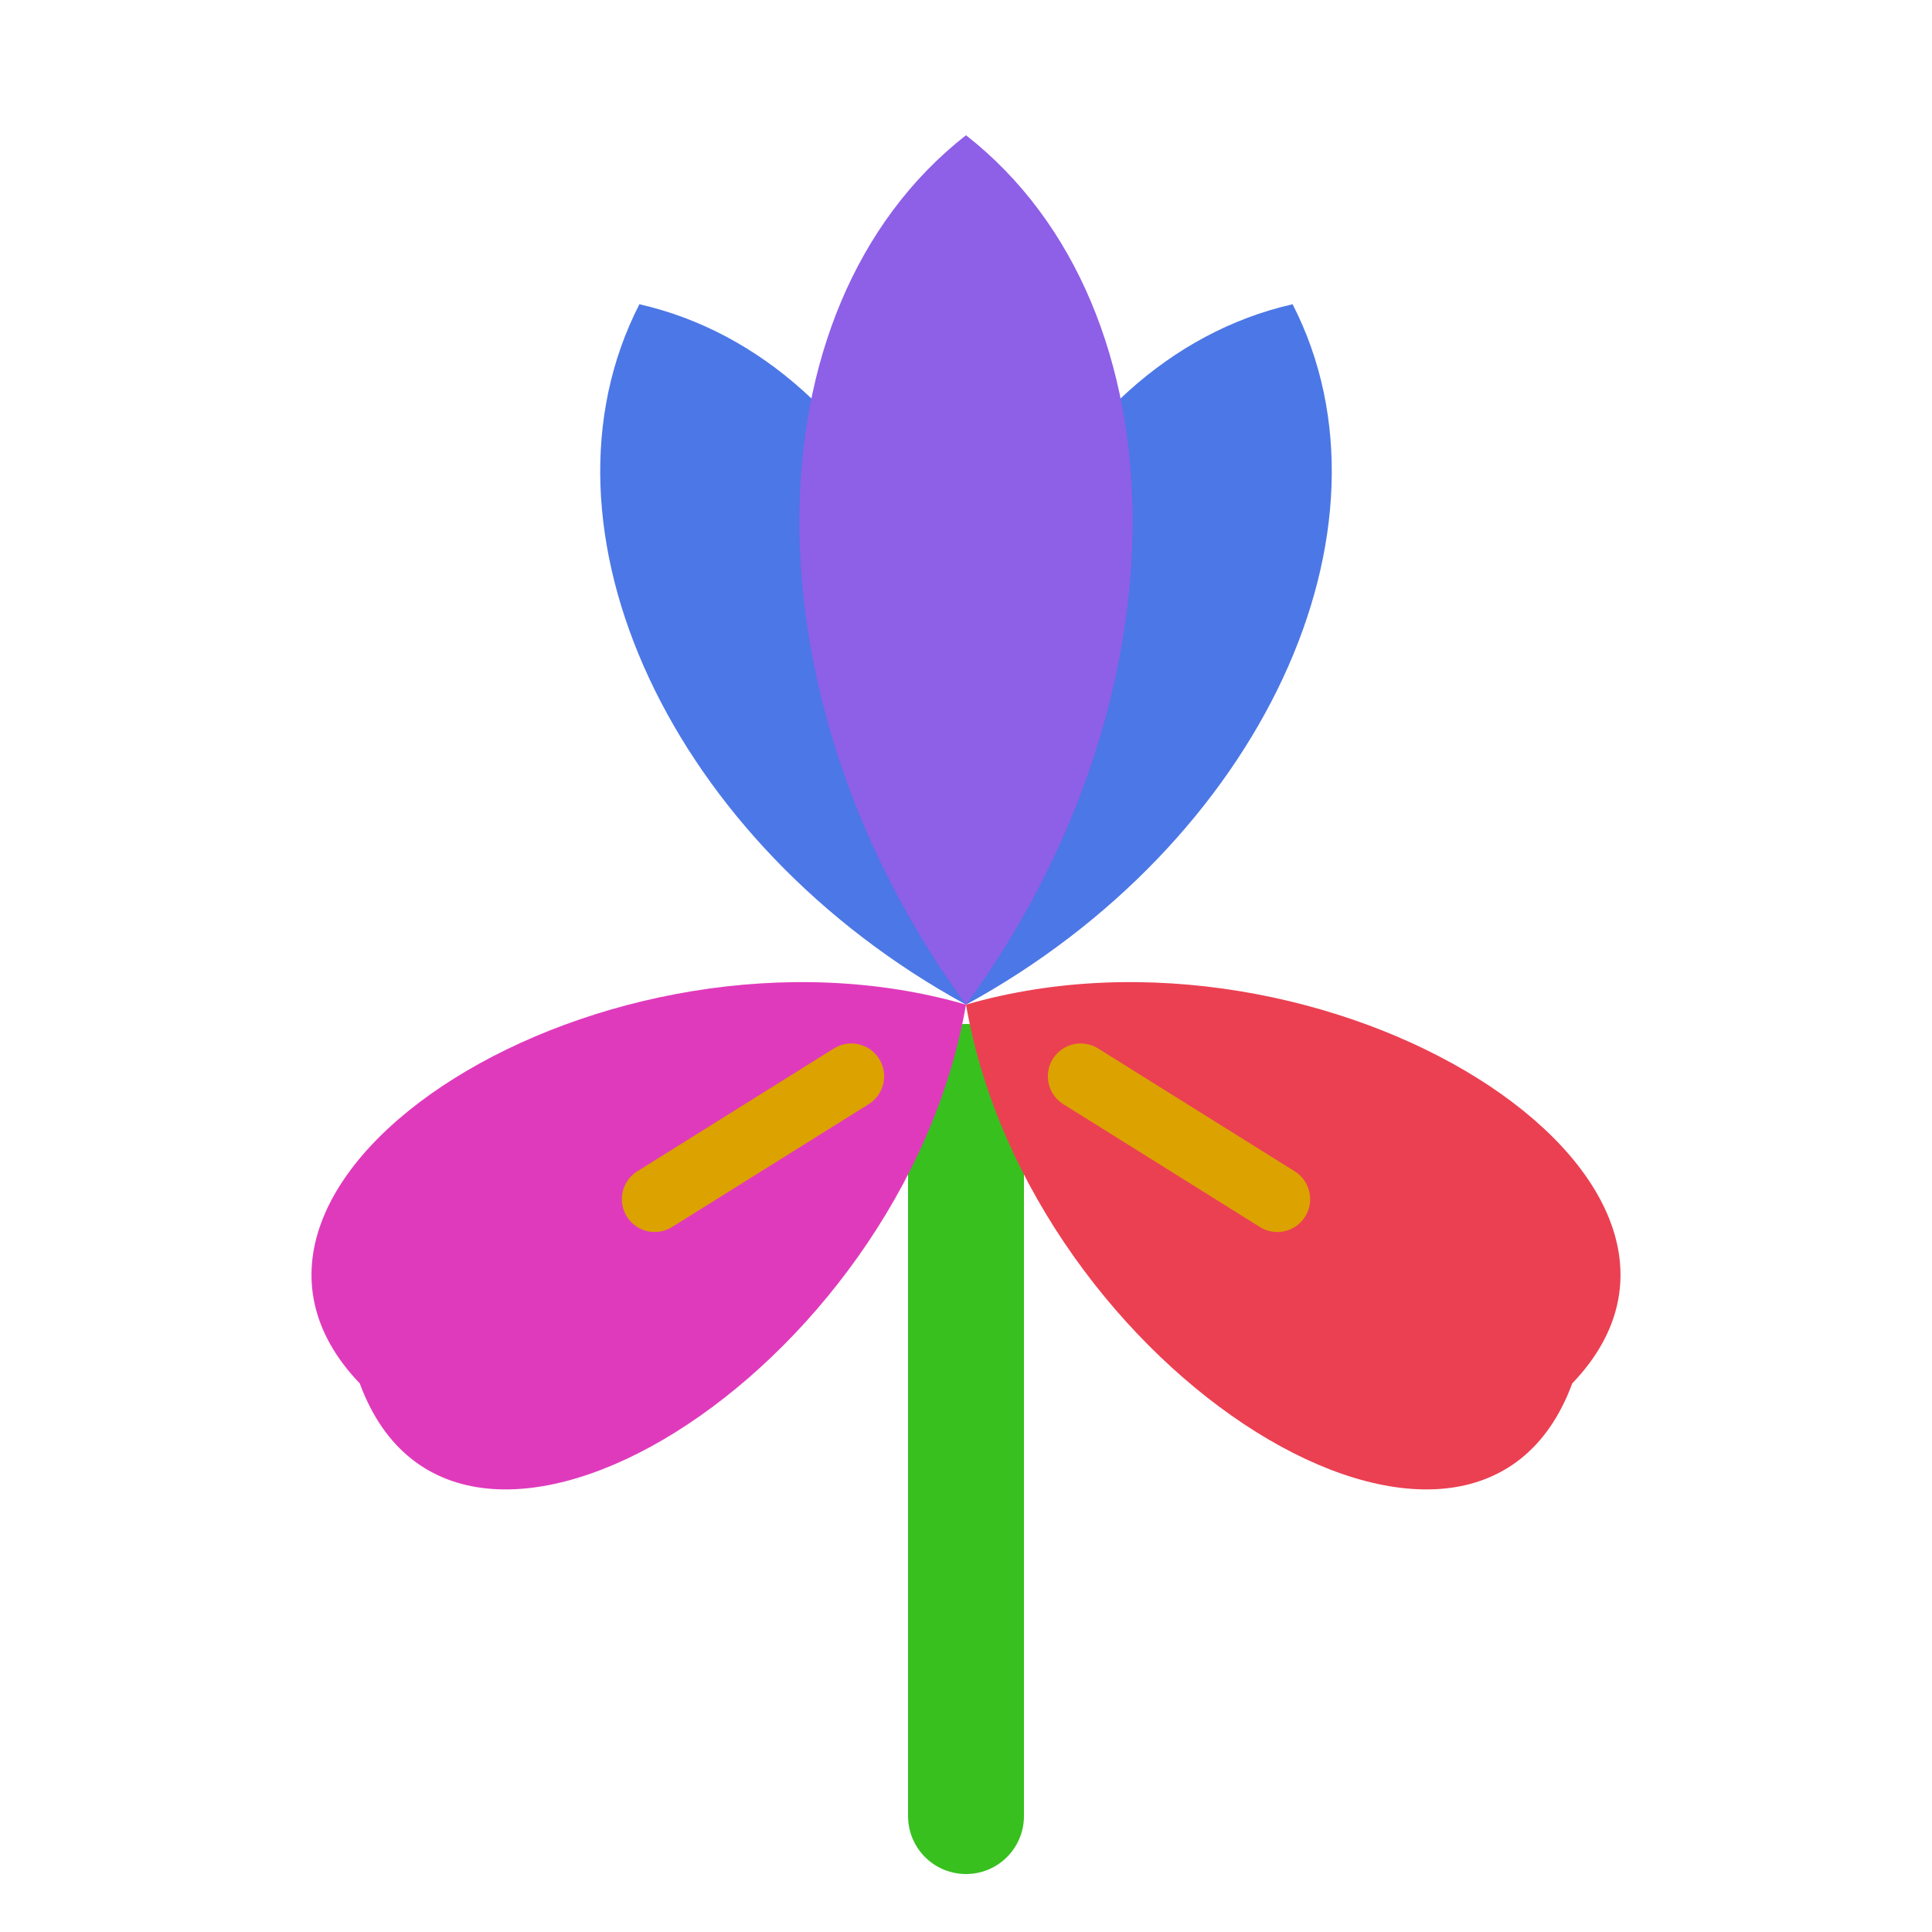
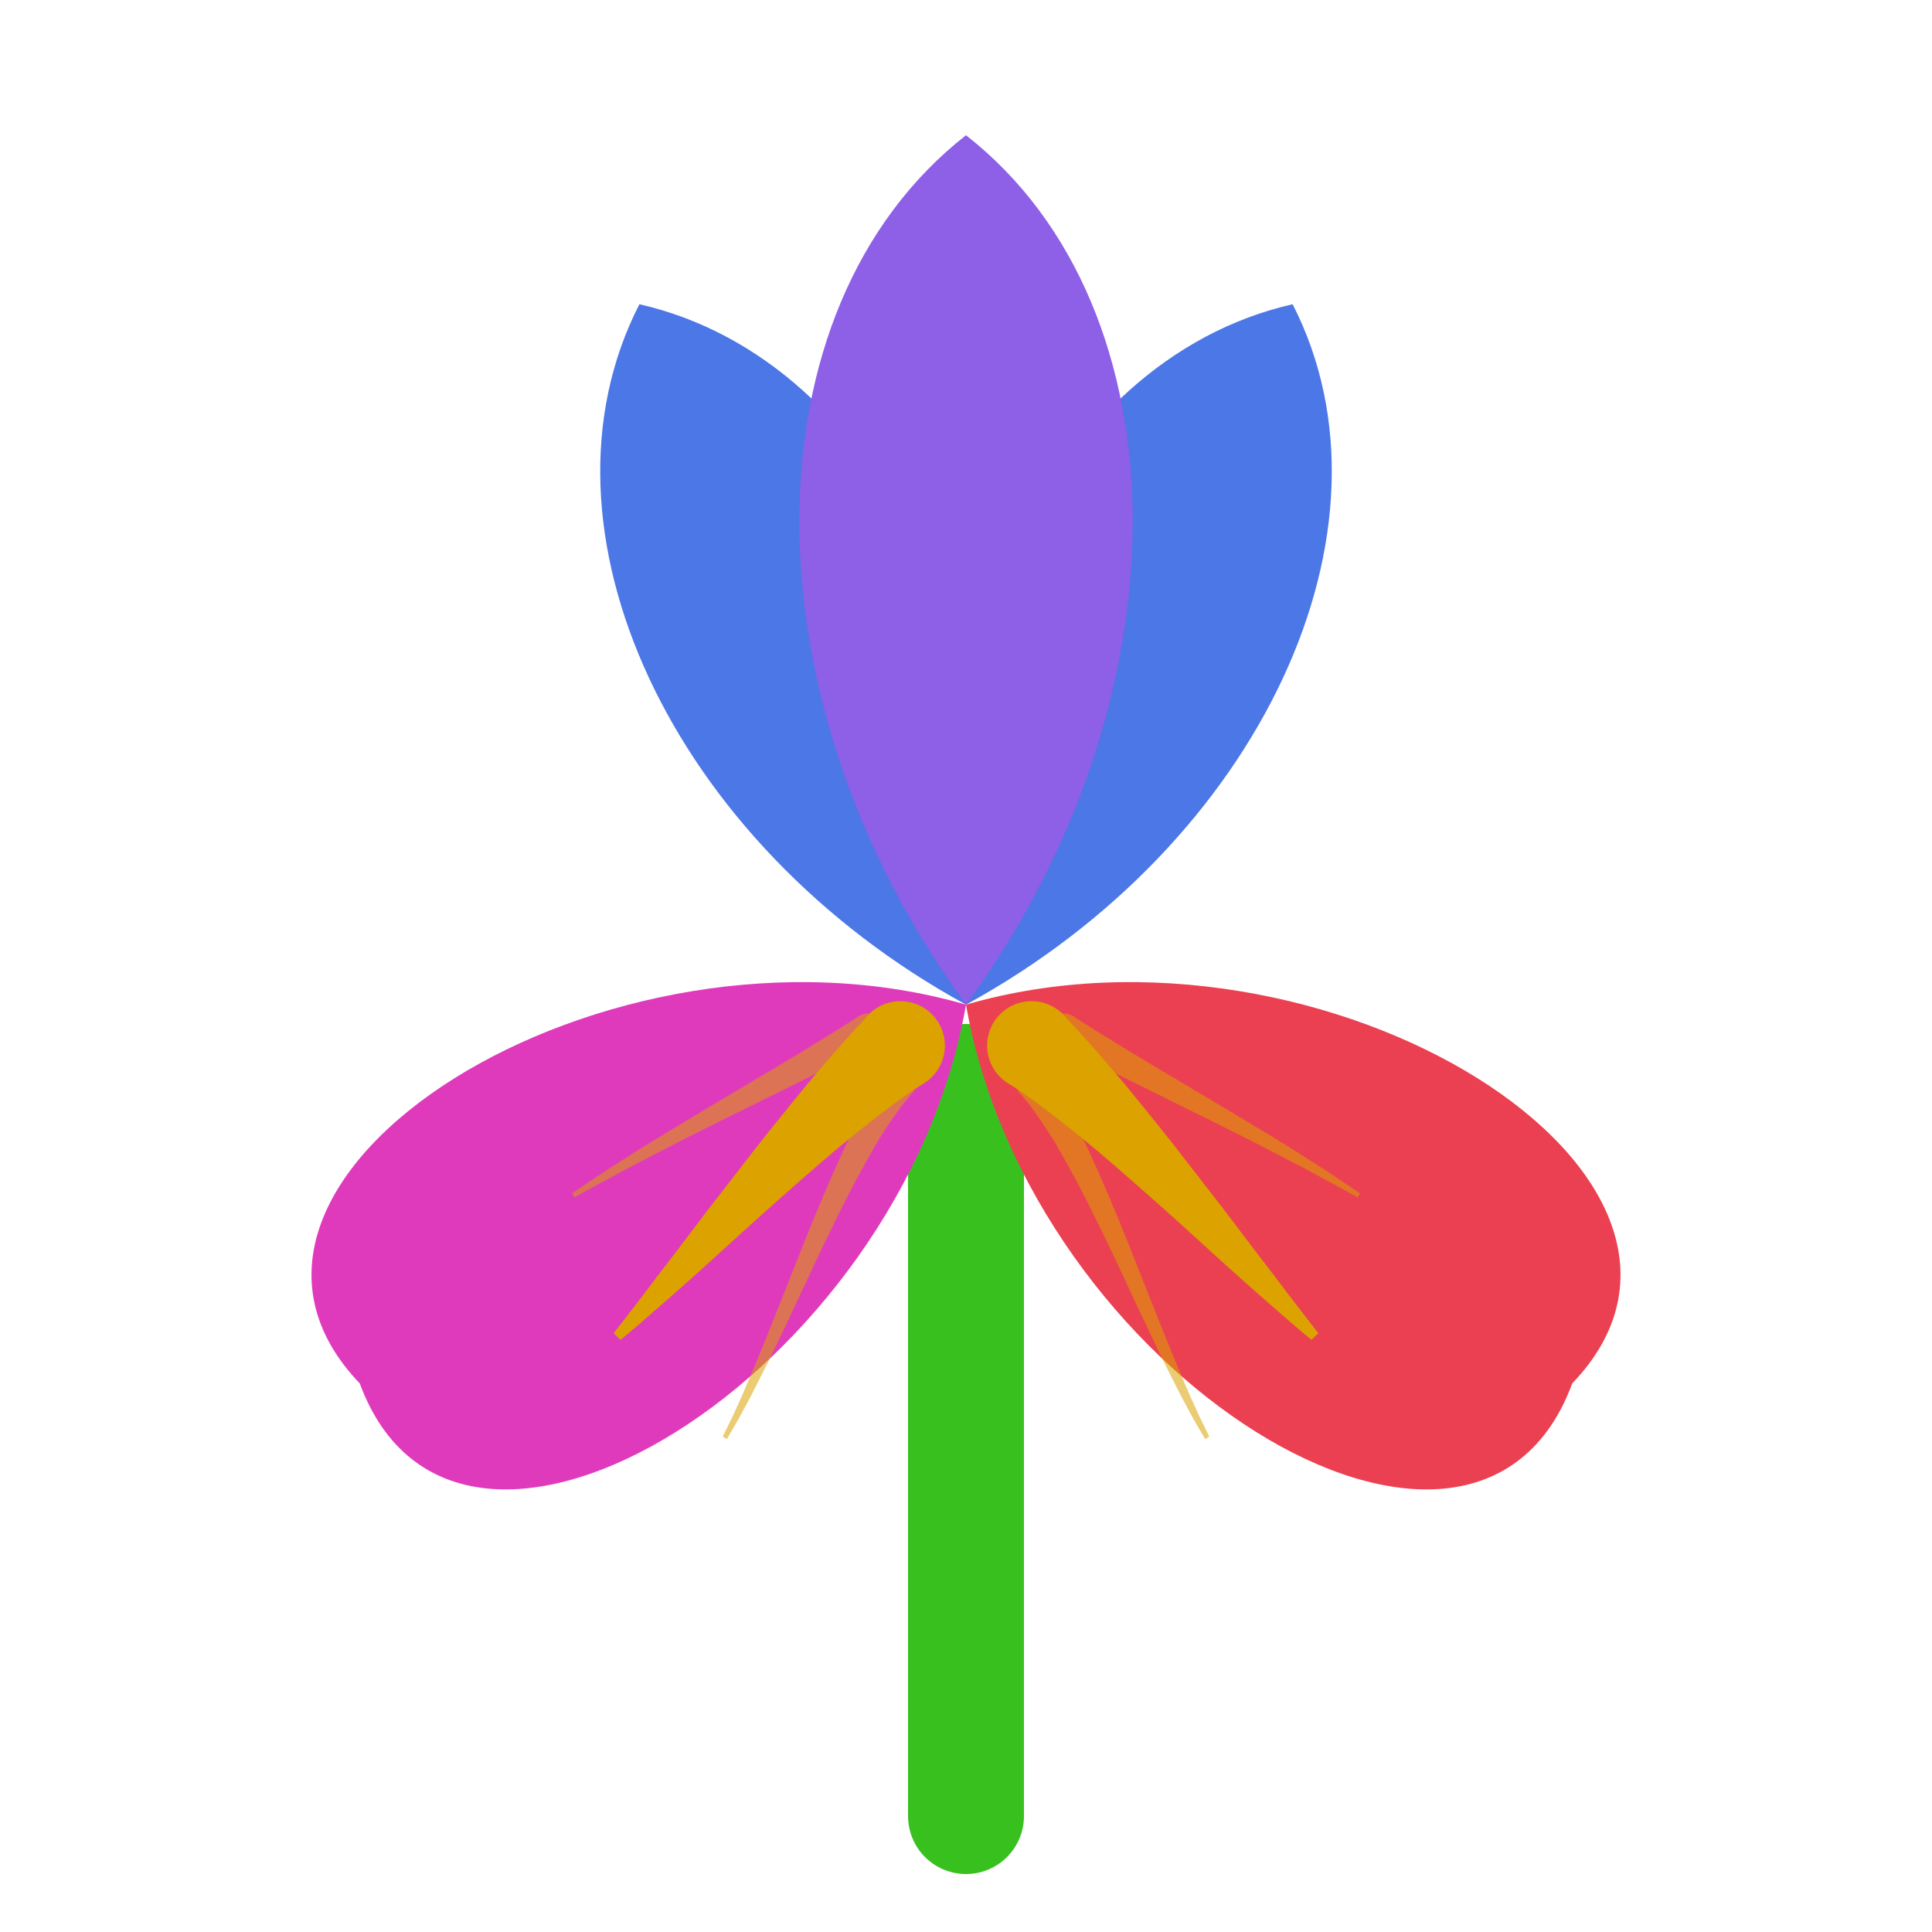
<svg xmlns="http://www.w3.org/2000/svg" viewBox="0 0 100 100">
  <path d="M50 56 V94" fill="none" stroke="#38C01F" stroke-width="6" stroke-linecap="round" />
  <g transform="translate(50 52) rotate(122)">
    <path d="M0 0 C-14.4 -12.9 -14.4 -40.0 0 -37 C14.4 -40.0 14.4 -12.9 0 0 Z" fill="#EB4052" />
-     <path d="M0 -7 V-19" fill="none" stroke="#DBA200" stroke-width="3.4" stroke-linecap="round" />
+     <g fill="#DBA200">
+       <path d="M2.28 -3.70 L2.31 -4.77 L2.38 -5.91 L2.49 -7.11 L2.63 -8.37 L2.80 -9.67 L3.00 -11.01 L3.22 -12.37 L3.45 -13.75 L3.69 -15.14 L3.94 -16.53 L4.19 -17.90 L4.43 -19.26 L4.66 -20.60 L4.87 -21.90 L5.07 -23.15 L5.24 -24.36 L4.76 -24.48 L4.34 -23.34 L3.90 -22.16 L3.43 -20.93 L2.96 -19.67 L2.47 -18.38 L1.97 -17.07 L1.48 -15.74 L0.99 -14.41 L0.50 -13.08 L0.03 -11.76 L-0.42 -10.45 L-0.86 -9.16 L-1.26 -7.90 L-1.64 -6.66 L-1.98 -5.46 L-2.28 -4.30 Z" />
+       <circle cx="0.00" cy="-4.00" r="2.30" />
+     </g>
+     <g fill="#DBA200" opacity="0.55">
+       <path d="M-0.77 -5.03 L-0.85 -5.96 L-0.94 -6.94 L-1.04 -7.96 L-1.14 -9.02 L-1.25 -10.12 L-1.36 -11.24 L-1.47 -12.38 L-1.59 -13.53 L-1.70 -14.70 L-1.81 -15.86 L-1.91 -17.01 L-2.00 -18.15 L-2.09 -19.28 L-2.16 -20.37 L-2.23 -21.44 L-2.28 -22.47 L-2.52 -22.47 L-2.56 -21.44 L-2.59 -20.36 L-2.60 -19.26 L-2.61 -18.13 L-2.60 -16.98 L-2.58 -15.82 L-2.56 -14.65 L-2.54 -13.48 L-2.51 -12.32 L-2.49 -11.17 L-2.46 -10.05 L-2.44 -8.95 L-2.43 -7.88 L-2.42 -6.86 L-2.42 -5.89 L-2.43 -4.97 Z" />
+       <circle cx="-1.60" cy="-5.00" r="0.83" />
+     </g>
+     <g fill="#DBA200" opacity="0.55">
+       <path d="M2.38 -4.72 L2.68 -5.61 L3.08 -6.57 L3.56 -7.59 L4.13 -8.65 L4.75 -9.76 L5.43 -10.90 L6.15 -12.06 L6.89 -13.24 L7.66 -14.43 L8.43 -15.62 L9.19 -16.80 L9.94 -17.97 L10.65 -19.13 L11.33 -20.26 L11.95 -21.35 L12.51 -22.41 L12.29 -22.53 L11.66 -21.52 L10.97 -20.48 L10.22 -19.41 L9.44 -18.31 L8.62 -17.19 L7.79 -16.06 L6.95 -14.92 L6.11 -13.78 L5.28 -12.64 L4.48 -11.51 L3.72 -10.41 L3.00 -9.32 L2.34 -8.26 L1.75 -7.23 L1.24 -6.23 L0.82 -5.28 Z" />
+       <circle cx="1.60" cy="-5.00" r="0.83" />
+     </g>
  </g>
  <g transform="translate(50 52) rotate(-122)">
    <path d="M0 0 C-14.4 -12.9 -14.4 -40.0 0 -37 C14.4 -40.0 14.4 -12.9 0 0 Z" fill="#E03ABC" />
-     <path d="M0 -7 V-19" fill="none" stroke="#DBA200" stroke-width="3.4" stroke-linecap="round" />
+     <g fill="#DBA200">
+       <path d="M2.28 -4.30 L1.98 -5.46 L1.64 -6.66 L1.26 -7.90 L0.86 -9.16 L0.42 -10.45 L-0.03 -11.76 L-0.50 -13.08 L-0.99 -14.41 L-1.48 -15.74 L-1.97 -17.07 L-2.47 -18.38 L-2.96 -19.67 L-3.43 -20.93 L-3.90 -22.16 L-4.34 -23.34 L-4.76 -24.48 L-5.24 -24.36 L-5.07 -23.15 L-4.87 -21.90 L-4.66 -20.60 L-4.43 -19.26 L-4.19 -17.90 L-3.94 -16.53 L-3.69 -15.14 L-3.45 -13.75 L-3.22 -12.37 L-3.00 -11.01 L-2.80 -9.67 L-2.63 -8.37 L-2.49 -7.11 L-2.38 -5.91 L-2.31 -4.77 L-2.28 -3.70 Z" />
+       <circle cx="0.00" cy="-4.00" r="2.30" />
+     </g>
+     <g fill="#DBA200" opacity="0.55">
+       <path d="M-0.82 -5.28 L-1.24 -6.23 L-1.75 -7.23 L-2.34 -8.26 L-3.00 -9.32 L-3.72 -10.41 L-4.48 -11.51 L-5.28 -12.64 L-6.11 -13.78 L-6.95 -14.92 L-7.79 -16.06 L-8.62 -17.19 L-9.44 -18.31 L-10.22 -19.41 L-10.97 -20.48 L-11.66 -21.52 L-12.29 -22.53 L-12.51 -22.41 L-11.95 -21.35 L-11.33 -20.26 L-10.65 -19.13 L-9.94 -17.97 L-9.19 -16.80 L-8.43 -15.62 L-7.66 -14.43 L-6.89 -13.24 L-6.15 -12.06 L-5.43 -10.90 L-4.75 -9.76 L-4.13 -8.65 L-3.56 -7.59 L-3.08 -6.57 L-2.68 -5.61 L-2.38 -4.72 Z" />
+       <circle cx="-1.60" cy="-5.00" r="0.83" />
+     </g>
+     <g fill="#DBA200" opacity="0.55">
+       <path d="M2.43 -4.97 L2.42 -5.89 L2.42 -6.86 L2.43 -7.88 L2.44 -8.95 L2.46 -10.05 L2.49 -11.17 L2.51 -12.32 L2.54 -13.48 L2.56 -14.65 L2.58 -15.82 L2.60 -16.98 L2.61 -18.13 L2.60 -19.26 L2.59 -20.36 L2.56 -21.44 L2.52 -22.47 L2.28 -22.47 L2.23 -21.44 L2.16 -20.37 L2.09 -19.28 L2.00 -18.15 L1.91 -17.01 L1.81 -15.86 L1.70 -14.70 L1.59 -13.53 L1.47 -12.38 L1.36 -11.24 L1.25 -10.12 L1.14 -9.02 L1.04 -7.96 L0.94 -6.94 L0.85 -5.96 L0.77 -5.03 Z" />
+       <circle cx="1.60" cy="-5.00" r="0.83" />
+     </g>
  </g>
  <g transform="translate(50 52) rotate(25)">
    <path d="M0 0 C-10.3 -14.0 -10.3 -32.0 0 -40 C10.3 -32.0 10.3 -14.0 0 0 Z" fill="#4C77E6" />
  </g>
  <g transform="translate(50 52) rotate(-25)">
    <path d="M0 0 C-10.3 -14.0 -10.3 -32.0 0 -40 C10.3 -32.0 10.3 -14.0 0 0 Z" fill="#4C77E6" />
  </g>
  <g transform="translate(50 52) rotate(0)">
    <path d="M0 0 C-11.5 -15.7 -11.5 -36.0 0 -45 C11.5 -36.0 11.5 -15.7 0 0 Z" fill="#8E5FE7" />
  </g>
</svg>
